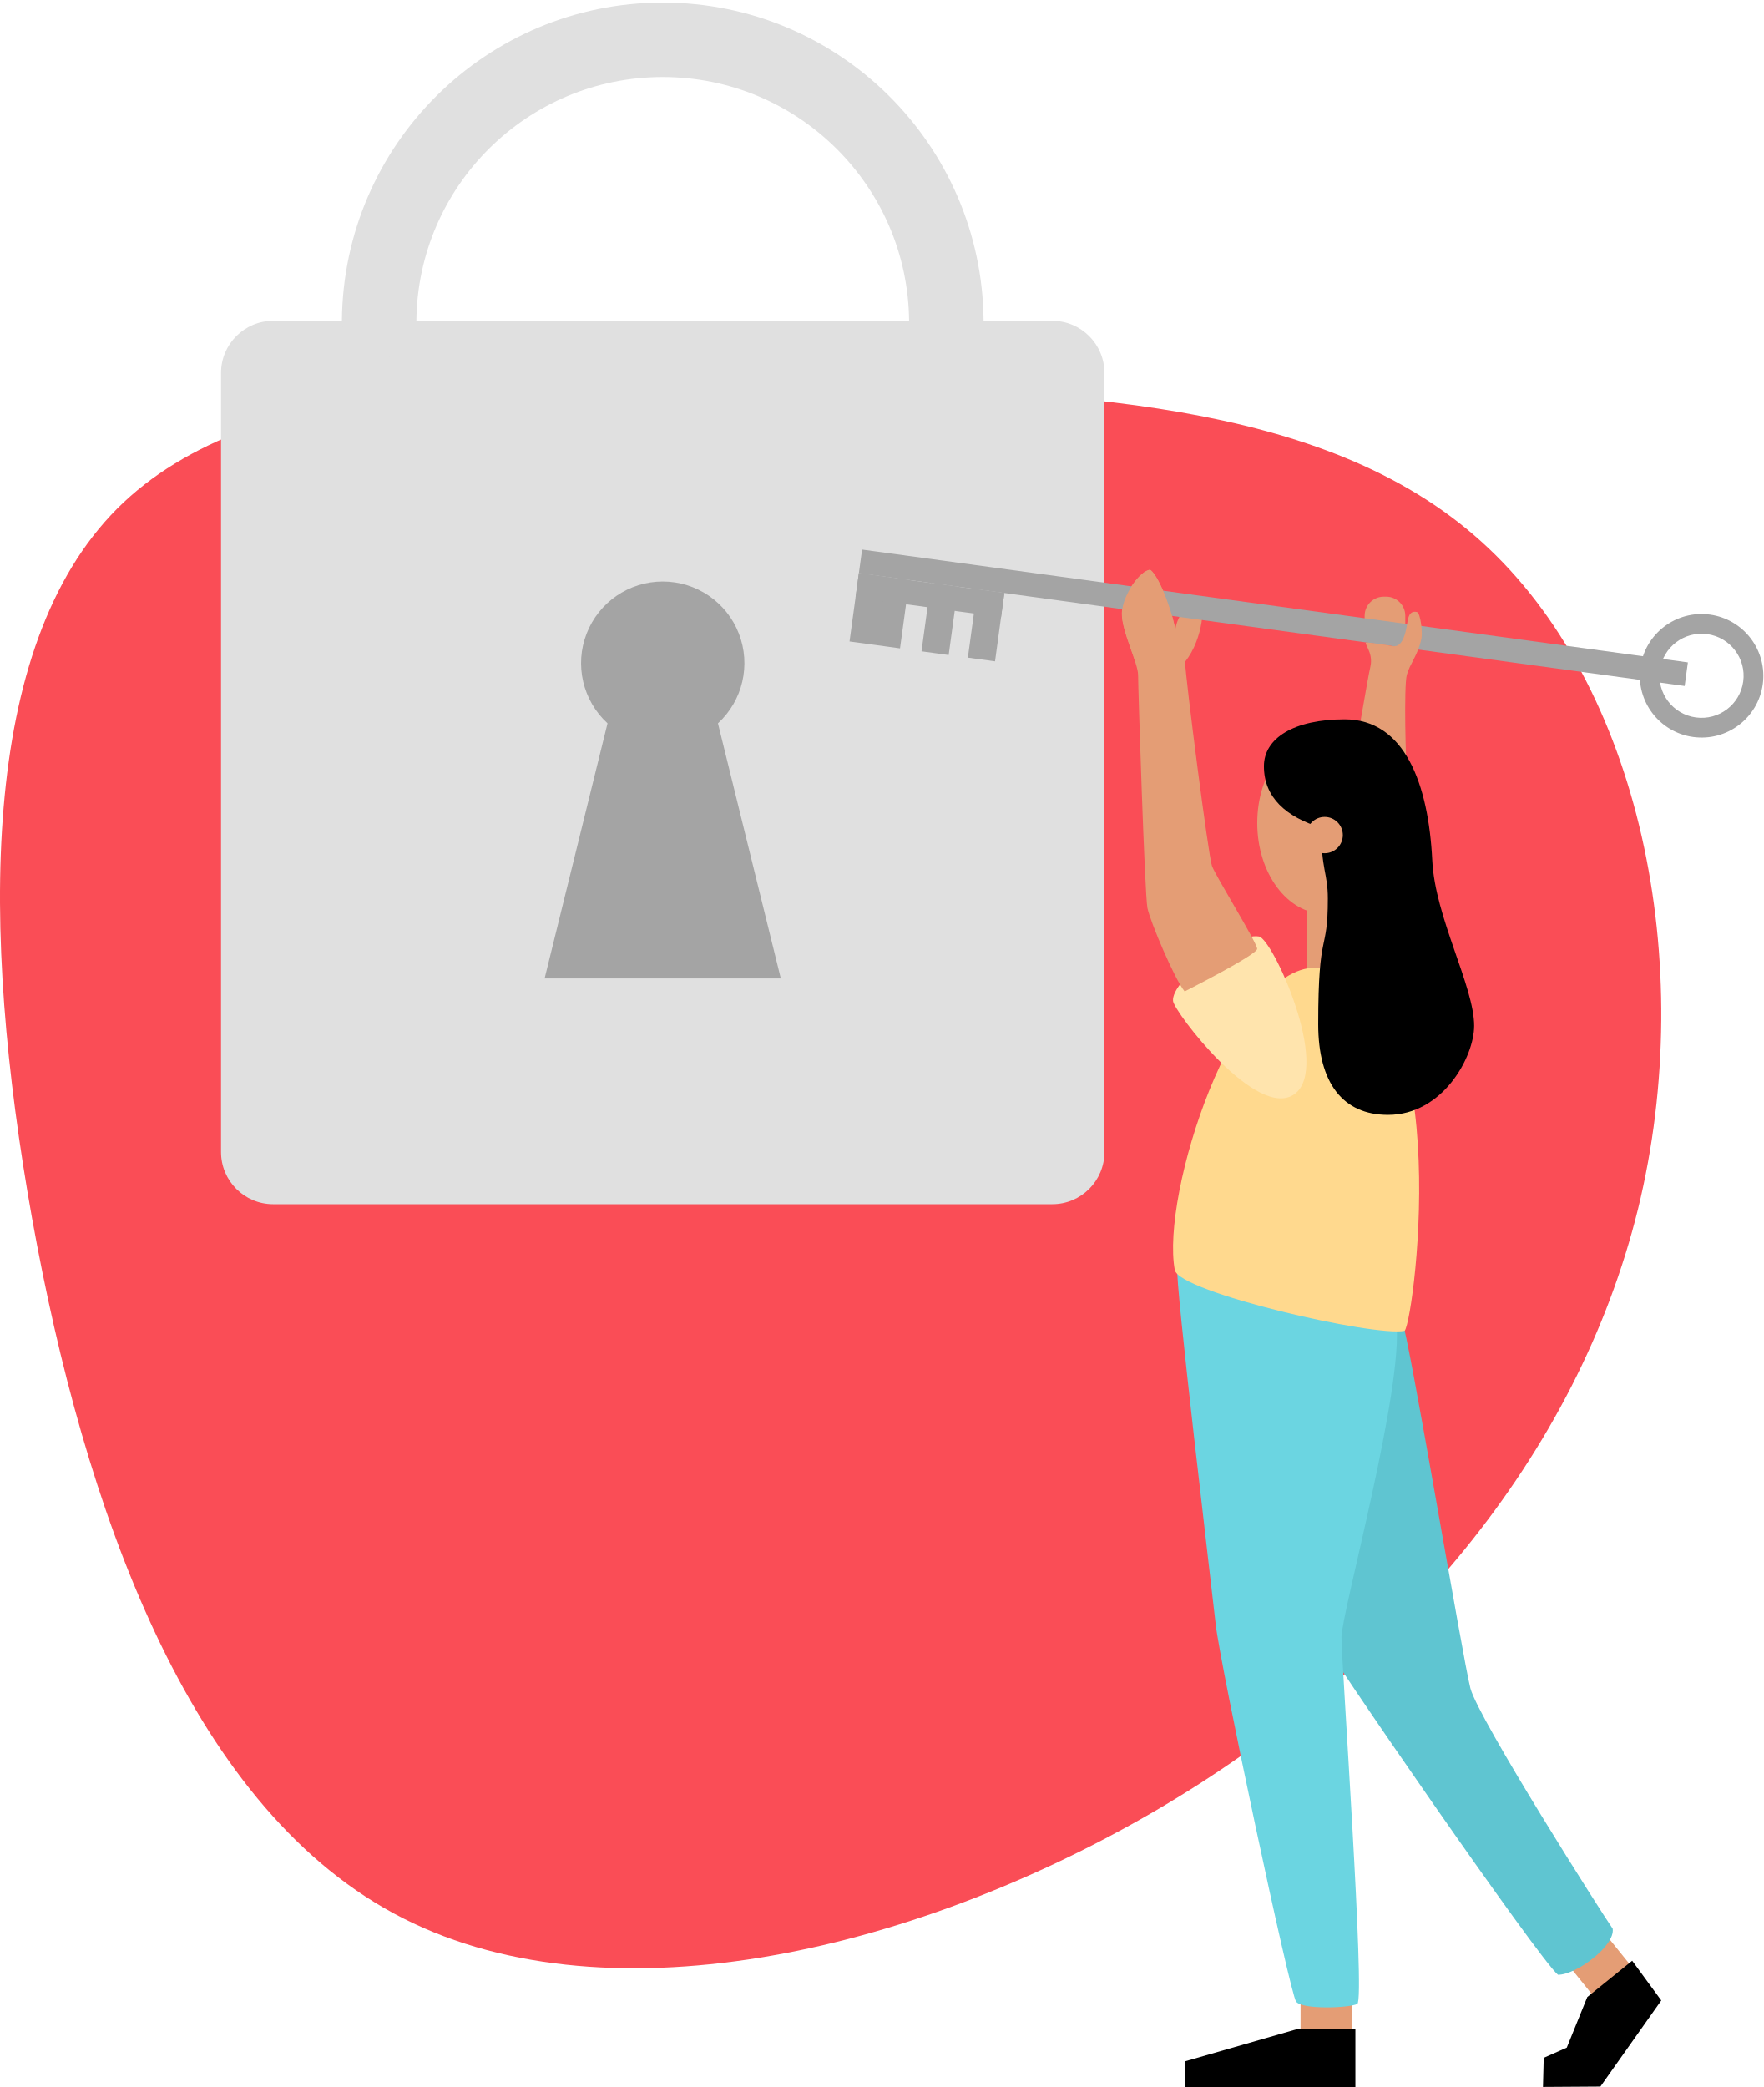
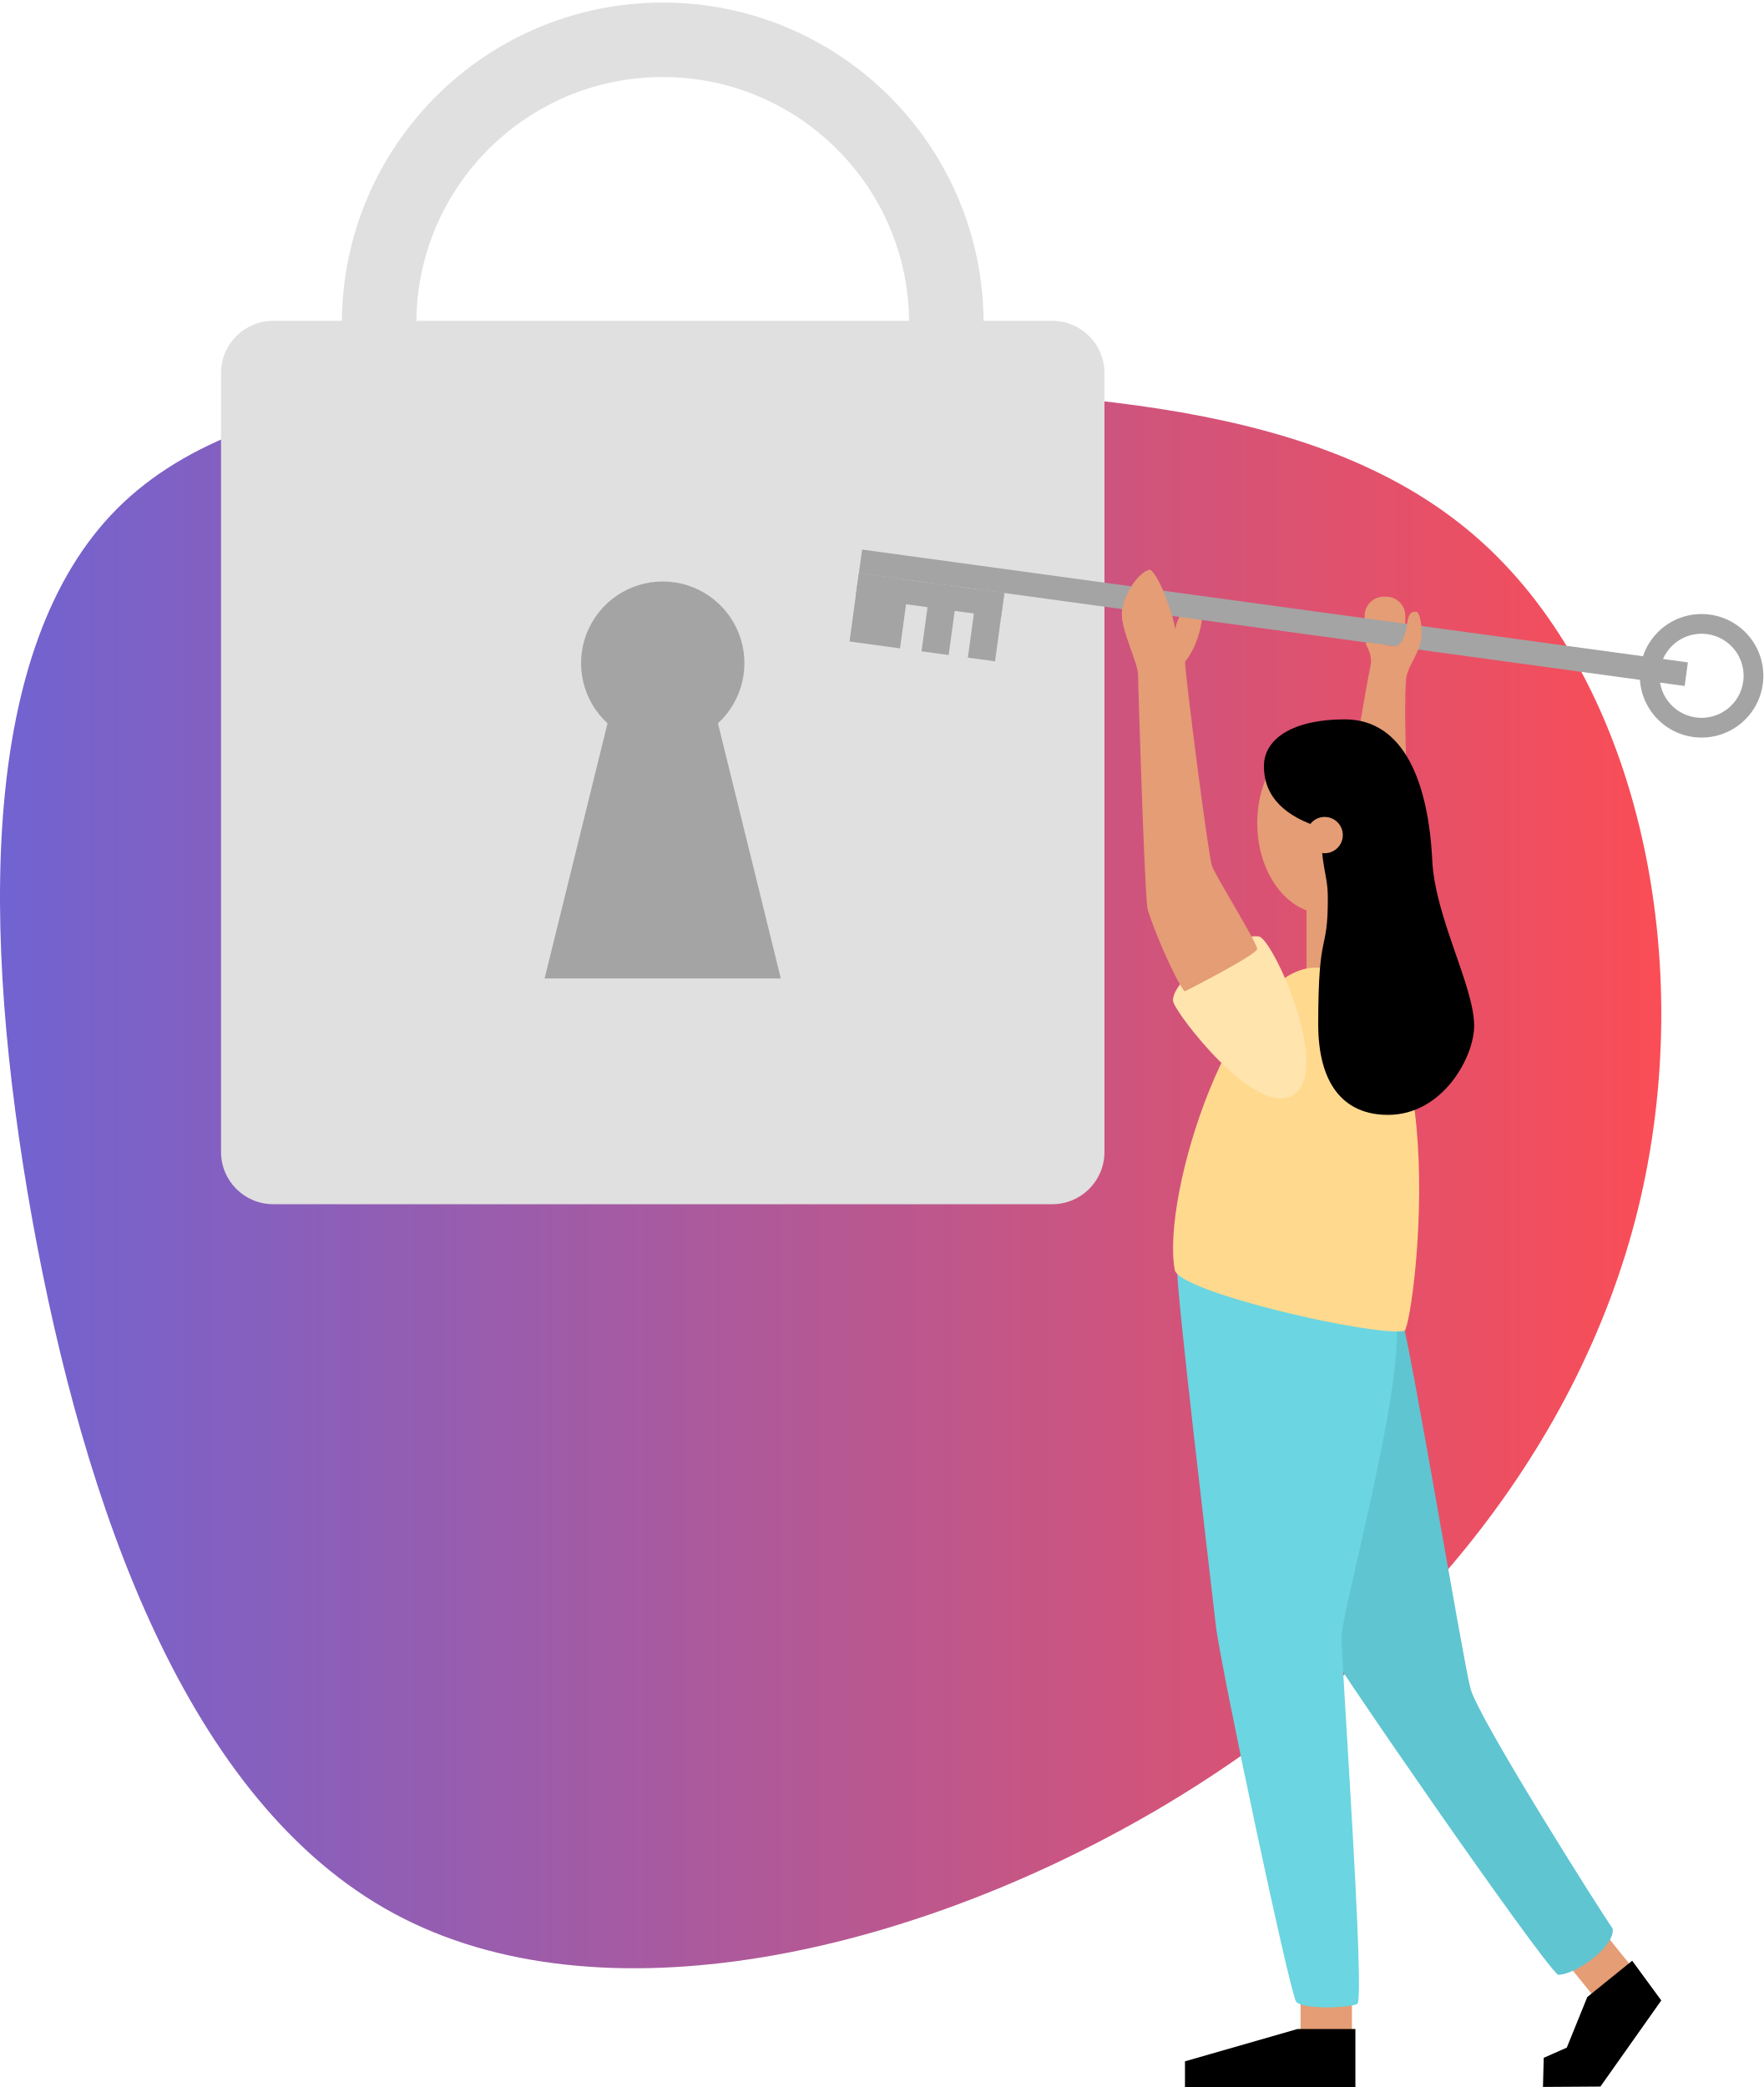
<svg xmlns="http://www.w3.org/2000/svg" viewBox="0 0 757.64 896.74">
  <defs>
    <style>
            .blobywuobb {
                fill: #FA4D56;
            }

            .isisjsusjruieyreuryeurye {
                fill: #e49d75;
            }

            .aiisjsjsisij {
                fill: #5fc5d1;
            }

            .isdsdjiyj {
                fill: #6bd5e1;
            }

            .iduslskjdlij {
                fill: #e0e0e0;
            }

            .oiasdoaksdj {
                fill: #a4a4a4;
            }

            .aosidasdiu {
                fill: none;
                stroke: #e0e0e0;
                stroke-linecap: round;
                stroke-linejoin: round;
                stroke-width: 32px;
            }

            .isiudskijiuri33 {
                fill: #ffd98e;
            }

            .isdisdji {
                fill: #ffe4ad;
            }

            .blobywuobb0 {
                fill-rule: evenodd;
            }
        </style>
+     <linearGradient id="largeGradient">
+       <stop offset="0%" stop-color="#7163D1" />
+       <stop offset="100%" stop-color="#FA4D56" />
+       <animateTransform attributeName="gradientTransform" type="rotate" dur="5s" from="360 0 0" to="0 0 0 " repeatCount="indefinite" />
+     </linearGradient>
  </defs>
  <g id="Layer_2" data-name="Layer 2">
    <g id="vector">
-       <path class="blobywuobb" d="M636.5,232.73c68.06,61.33,93.17,180.88,67.33,286.61C677.81,625.07,601,717,496,778.29c-105,61.14-238,91.9-326.82,43.86S36.17,647.63,13.78,523.53c-22.2-124.11-22.56-245.67,36.58-305C109.5,159.4,228,162.31,342.79,165.22,457.62,168.31,568.62,171.41,636.5,232.73Z" />
+       <path fill="url(#largeGradient)" d="M636.5,232.73c68.06,61.33,93.17,180.88,67.33,286.61C677.81,625.07,601,717,496,778.29c-105,61.14-238,91.9-326.82,43.86S36.17,647.63,13.78,523.53c-22.2-124.11-22.56-245.67,36.58-305C109.5,159.4,228,162.31,342.79,165.22,457.62,168.31,568.62,171.41,636.5,232.73Z" />
      <rect class="isisjsusjruieyreuryeurye" x="558.8" y="858.32" width="22.08" height="14.74" />
      <rect class="isisjsusjruieyreuryeurye" x="677.14" y="835.57" width="20.72" height="18.36" transform="translate(-378.13 619.59) rotate(-38.93)" />
      <rect class="isisjsusjruieyreuryeurye" x="586.33" y="256.37" width="17.47" height="20.69" rx="8.23" />
      <path class="aiisjsjsisij" d="M602.4,567.42c3,6.88,26,144.94,29.38,158s57.45,98.2,61.13,103.29c1.13,7.36-15.57,19.81-23.49,19.81C661.5,842.26,569,708.23,566.78,702.28S557.11,553.94,602.4,567.42Z" />
      <path class="isdsdjiyj" d="M505.83,544.55c-1.05,5.7,14.58,136,16.52,153.5s31.89,158.48,34.54,162,22.81,2.76,26.29,1-6.8-147-6.8-157.53,27-107.65,23.53-135.78S505.83,544.55,505.83,544.55Z" />
      <rect class="isisjsusjruieyreuryeurye" x="561.36" y="386.6" width="21.11" height="36.74" />
      <rect class="iduslskjdlij" x="94.97" y="137.85" width="379.57" height="379.57" rx="22.42" />
      <path class="oiasdoaksdj" d="M308.48,310.8a35.09,35.09,0,1,0-47.45,0L234,420.41H335.48Z" />
      <path class="aosidasdiu" d="M162.9,137.85a121.86,121.86,0,0,1,243.71,0" />
      <ellipse class="isisjsusjruieyreuryeurye" cx="569.19" cy="353.64" rx="29" ry="39" />
      <path class="isiudskijiuri33" d="M565.24,415.77c-35.16,0-66.5,97.54-60.48,129.91,1.78,9.56,85.92,28.85,98.78,26.15C608.11,565.61,626.76,415.77,565.24,415.77Z" />
      <path class="isdisdji" d="M556.22,470.1c15.74-11.42-9.42-66.76-15.3-67.71-10.83-1.75-37.76,19-36.91,27.72C504.46,434.71,540.19,481.73,556.22,470.1Z" />
      <path class="isisjsusjruieyreuryeurye" d="M509,426c-4.24-5.09-14.84-30-16-35.91s-4-94.74-4-100S482,271.56,482,263.64s8.06-18.66,12.16-18.8c4.38,3.11,10.46,21.35,10.74,26,1.53-10,8.77-12.3,10.75-12.3s1.72,15.45-6.48,25.85c.29,7.64,10,83.31,11.57,87.69s19.45,33.09,19.41,35.63S509,426,509,426Z" />
      <rect class="oiasdoaksdj" x="368.05" y="260.35" width="358.11" height="10.23" transform="translate(40.99 -71.64) rotate(7.78)" />
      <rect class="oiasdoaksdj" x="366.9" y="247.63" width="21.9" height="29.63" transform="translate(39.02 -48.75) rotate(7.78)" />
      <rect class="oiasdoaksdj" x="397.87" y="251.17" width="11.78" height="29.63" transform="translate(39.74 -52.22) rotate(7.78)" />
      <path class="isisjsusjruieyreuryeurye" d="M604.74,334c-.83-4.74-1.58-39.09-.3-43.94s4.74-8.39,6.29-15.63c.53-2.49-.31-11.11-2-11.47-3.64-.78-3.85,3.3-4.33,6.3-1.86,10.23-5.65,8.36-7.4,8.12s-7.76-1.28-9.73-1.33,3.05,4,1.52,10.47c-1.2,5.09-6.84,39-8,44.55C585,331.24,604.74,334,604.74,334Z" />
      <rect class="oiasdoaksdj" x="417.79" y="253.89" width="11.78" height="29.63" transform="translate(40.29 -54.9) rotate(7.78)" />
      <rect class="oiasdoaksdj" x="368.01" y="250.51" width="63.09" height="10.5" transform="translate(38.31 -51.75) rotate(7.78)" />
      <path class="oiasdoaksdj" d="M734.69,264.08A26.54,26.54,0,1,0,757.4,294,26.54,26.54,0,0,0,734.69,264.08ZM749,292.82a18.07,18.07,0,1,1-15.45-20.35A18.07,18.07,0,0,1,749,292.82Z" />
      <path class="isisjsusjruieyreuryeurye" d="M509.28,284.31c-1.32-5.17-3.89-9.69-4.31-13.58l0,.12c-.28-4.66-6.36-22.9-10.74-26-4.1.14-12.16,10.88-12.16,18.8,0,5.81,3.8,14.5,5.82,20.79h21.35v0Z" />
      <path d="M543.06,329.21c0,13.49,9.52,21.81,24.61,26.45,0,18.46,2.85,19.27,2.85,30.51,0,24.22-4.13,12.11-4.13,53.93,0,25.22,10.56,38.94,30,38.94,23.51,0,37-24.87,37-38.27,0-17-16.82-46.54-18-71.07-1.63-33-11.89-60.61-37.62-60.61C555.79,309.09,543.06,317.27,543.06,329.21Z" />
      <circle class="isisjsusjruieyreuryeurye" cx="569.16" cy="358.82" r="7.8" />
      <path class="blobywuobb0" d="M701.29,842.49l12.5,17.06-26.15,37-24.68.16.32-12.51,9.91-4.38L682,858.08Z" />
      <polyline points="582.36 871.83 582.36 896.74 509.14 896.74 509.14 885.71 557.45 871.83 582.36 871.83" />
    </g>
  </g>
</svg>
